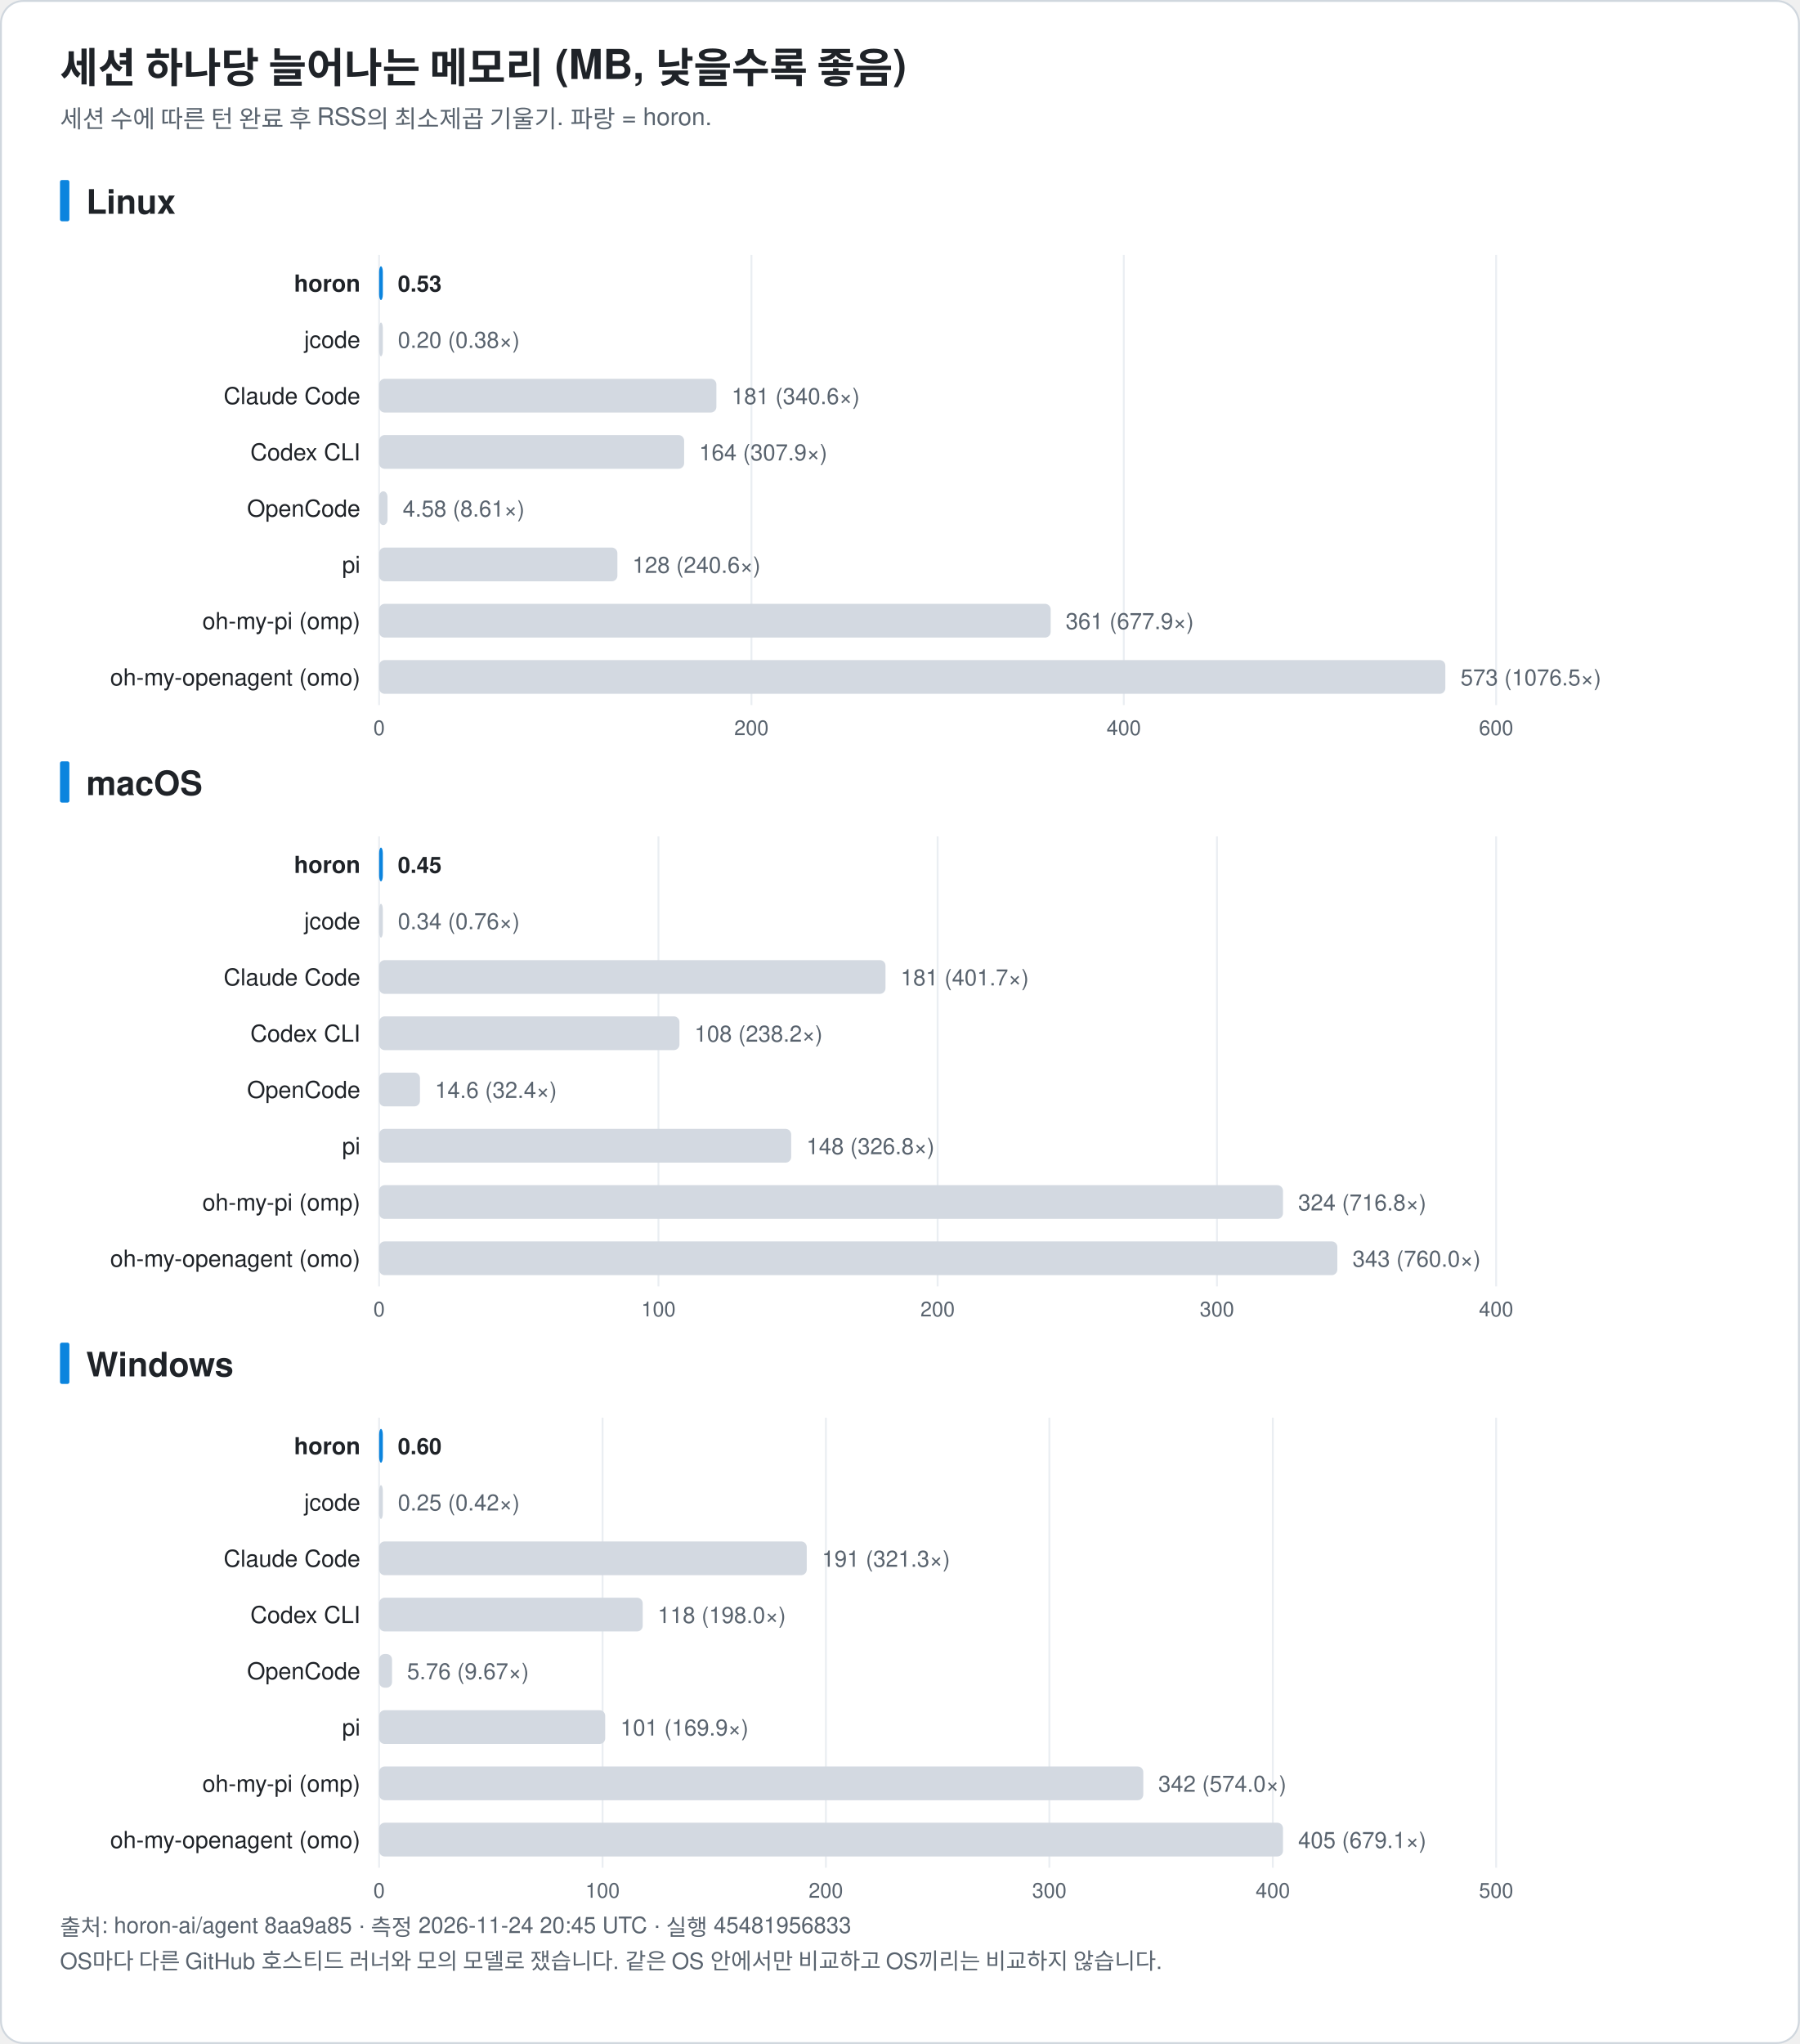
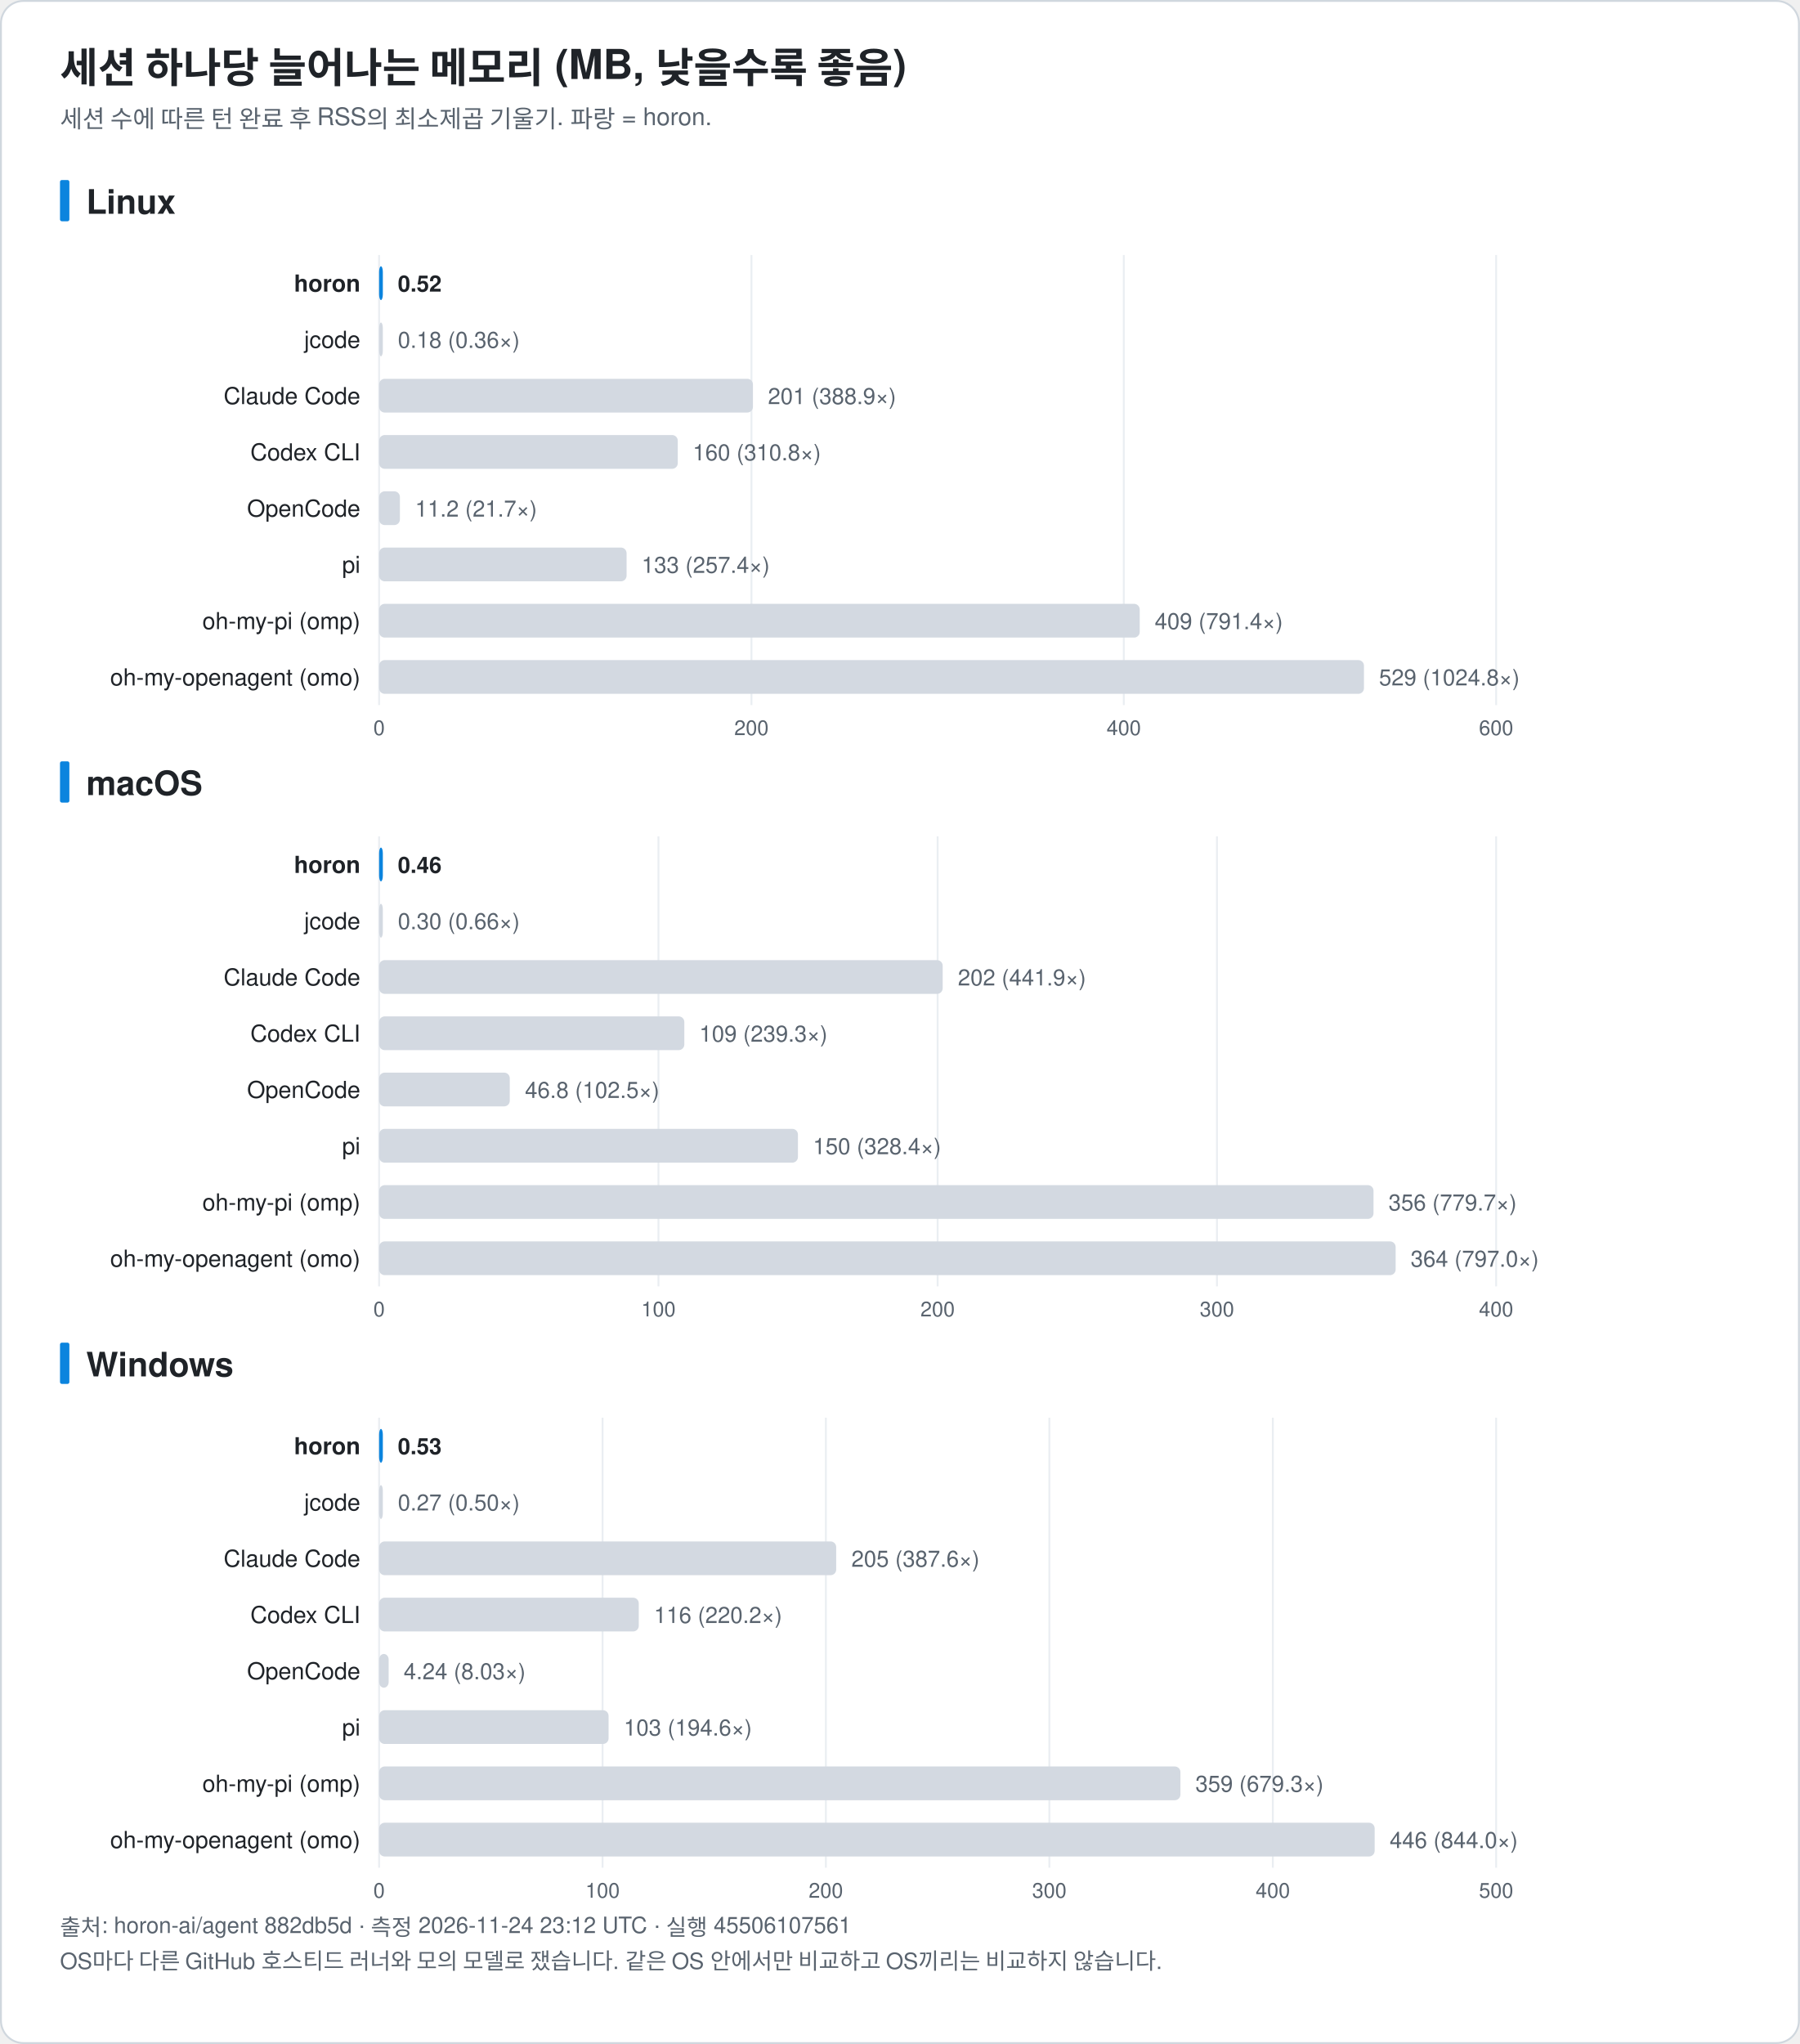
<svg xmlns="http://www.w3.org/2000/svg" width="960" height="1090" viewBox="0 0 960 1090" font-family="-apple-system, BlinkMacSystemFont, 'Segoe UI', 'Noto Sans KR', 'Apple SD Gothic Neo', Helvetica, Arial, sans-serif" role="img">
  <rect x="0.5" y="0.5" width="959" height="1089" rx="12" fill="#ffffff" stroke="#d0d7de" />
  <text x="32.0" y="44.0" font-size="22" fill="#1f2328" text-anchor="start" font-weight="bold">세션 하나당 늘어나는 메모리 (MB, 낮을수록 좋음)</text>
  <text x="32.0" y="68.0" font-size="13" fill="#59636e" text-anchor="start" font-weight="normal">세션 수에 따른 턴 완료 후 RSS의 최소제곱 기울기. 파랑 = horon.</text>
  <rect x="32" y="96.0" width="5" height="22" rx="1" fill="#0b84de" />
  <text x="46.0" y="114.0" font-size="18" fill="#1f2328" text-anchor="start" font-weight="bold">Linux</text>
  <line x1="202.2" y1="136.0" x2="202.2" y2="376.0" stroke="#eaeef2" />
  <text x="202.2" y="392.0" font-size="11" fill="#59636e" text-anchor="middle" font-weight="normal">0</text>
  <line x1="400.8" y1="136.0" x2="400.8" y2="376.0" stroke="#eaeef2" />
  <text x="400.8" y="392.0" font-size="11" fill="#59636e" text-anchor="middle" font-weight="normal">200</text>
  <line x1="599.4" y1="136.0" x2="599.4" y2="376.0" stroke="#eaeef2" />
  <text x="599.4" y="392.0" font-size="11" fill="#59636e" text-anchor="middle" font-weight="normal">400</text>
  <line x1="798.0" y1="136.0" x2="798.0" y2="376.0" stroke="#eaeef2" />
  <text x="798.0" y="392.0" font-size="11" fill="#59636e" text-anchor="middle" font-weight="normal">600</text>
  <text x="192.2" y="155.5" font-size="12.5" fill="#1f2328" text-anchor="end" font-weight="bold">horon</text>
  <rect x="202.2" y="142.0" width="2.0" height="18" rx="3" fill="#0b84de" />
-   <text x="212.2" y="155.5" font-size="12" fill="#1f2328" text-anchor="start" font-weight="bold">0.53</text>
+   <text x="212.2" y="155.5" font-size="12" fill="#1f2328" text-anchor="start" font-weight="bold">0.52</text>
  <text x="192.2" y="185.5" font-size="12.5" fill="#1f2328" text-anchor="end" font-weight="normal">jcode</text>
  <rect x="202.2" y="172.0" width="2.0" height="18" rx="3" fill="#d3d9e1" />
-   <text x="212.2" y="185.5" font-size="12" fill="#59636e" text-anchor="start" font-weight="normal">0.20 (0.38×)</text>
+   <text x="212.2" y="185.5" font-size="12" fill="#59636e" text-anchor="start" font-weight="normal">0.18 (0.36×)</text>
  <text x="192.2" y="215.5" font-size="12.5" fill="#1f2328" text-anchor="end" font-weight="normal">Claude Code</text>
-   <rect x="202.2" y="202.0" width="179.9" height="18" rx="3" fill="#d3d9e1" />
-   <text x="390.2" y="215.5" font-size="12" fill="#59636e" text-anchor="start" font-weight="normal">181 (340.6×)</text>
+   <rect x="202.2" y="202.0" width="199.4" height="18" rx="3" fill="#d3d9e1" />
+   <text x="409.6" y="215.5" font-size="12" fill="#59636e" text-anchor="start" font-weight="normal">201 (388.9×)</text>
  <text x="192.2" y="245.5" font-size="12.5" fill="#1f2328" text-anchor="end" font-weight="normal">Codex CLI</text>
-   <rect x="202.2" y="232.0" width="162.7" height="18" rx="3" fill="#d3d9e1" />
-   <text x="372.9" y="245.5" font-size="12" fill="#59636e" text-anchor="start" font-weight="normal">164 (307.9×)</text>
+   <rect x="202.2" y="232.0" width="159.3" height="18" rx="3" fill="#d3d9e1" />
+   <text x="369.5" y="245.5" font-size="12" fill="#59636e" text-anchor="start" font-weight="normal">160 (310.8×)</text>
  <text x="192.2" y="275.5" font-size="12.5" fill="#1f2328" text-anchor="end" font-weight="normal">OpenCode</text>
-   <rect x="202.2" y="262.0" width="4.5" height="18" rx="3" fill="#d3d9e1" />
-   <text x="214.8" y="275.5" font-size="12" fill="#59636e" text-anchor="start" font-weight="normal">4.58 (8.61×)</text>
+   <rect x="202.2" y="262.0" width="11.1" height="18" rx="3" fill="#d3d9e1" />
+   <text x="221.4" y="275.5" font-size="12" fill="#59636e" text-anchor="start" font-weight="normal">11.2 (21.7×)</text>
  <text x="192.2" y="305.5" font-size="12.5" fill="#1f2328" text-anchor="end" font-weight="normal">pi</text>
-   <rect x="202.2" y="292.0" width="127.1" height="18" rx="3" fill="#d3d9e1" />
-   <text x="337.3" y="305.5" font-size="12" fill="#59636e" text-anchor="start" font-weight="normal">128 (240.6×)</text>
+   <rect x="202.2" y="292.0" width="132.0" height="18" rx="3" fill="#d3d9e1" />
+   <text x="342.2" y="305.5" font-size="12" fill="#59636e" text-anchor="start" font-weight="normal">133 (257.4×)</text>
  <text x="192.2" y="335.5" font-size="12.5" fill="#1f2328" text-anchor="end" font-weight="normal">oh-my-pi (omp)</text>
-   <rect x="202.2" y="322.0" width="358.2" height="18" rx="3" fill="#d3d9e1" />
-   <text x="568.4" y="335.5" font-size="12" fill="#59636e" text-anchor="start" font-weight="normal">361 (677.9×)</text>
+   <rect x="202.2" y="322.0" width="405.7" height="18" rx="3" fill="#d3d9e1" />
+   <text x="615.9" y="335.5" font-size="12" fill="#59636e" text-anchor="start" font-weight="normal">409 (791.4×)</text>
  <text x="192.2" y="365.5" font-size="12.5" fill="#1f2328" text-anchor="end" font-weight="normal">oh-my-openagent (omo)</text>
-   <rect x="202.2" y="352.0" width="568.7" height="18" rx="3" fill="#d3d9e1" />
-   <text x="779.0" y="365.5" font-size="12" fill="#59636e" text-anchor="start" font-weight="normal">573 (1076.5×)</text>
+   <rect x="202.2" y="352.0" width="525.3" height="18" rx="3" fill="#d3d9e1" />
+   <text x="735.5" y="365.5" font-size="12" fill="#59636e" text-anchor="start" font-weight="normal">529 (1024.8×)</text>
  <rect x="32" y="406.0" width="5" height="22" rx="1" fill="#0b84de" />
  <text x="46.0" y="424.0" font-size="18" fill="#1f2328" text-anchor="start" font-weight="bold">macOS</text>
  <line x1="202.2" y1="446.0" x2="202.2" y2="686.0" stroke="#eaeef2" />
  <text x="202.2" y="702.0" font-size="11" fill="#59636e" text-anchor="middle" font-weight="normal">0</text>
  <line x1="351.2" y1="446.0" x2="351.2" y2="686.0" stroke="#eaeef2" />
  <text x="351.2" y="702.0" font-size="11" fill="#59636e" text-anchor="middle" font-weight="normal">100</text>
  <line x1="500.1" y1="446.0" x2="500.1" y2="686.0" stroke="#eaeef2" />
  <text x="500.1" y="702.0" font-size="11" fill="#59636e" text-anchor="middle" font-weight="normal">200</text>
  <line x1="649.1" y1="446.0" x2="649.1" y2="686.0" stroke="#eaeef2" />
  <text x="649.1" y="702.0" font-size="11" fill="#59636e" text-anchor="middle" font-weight="normal">300</text>
  <line x1="798.0" y1="446.0" x2="798.0" y2="686.0" stroke="#eaeef2" />
  <text x="798.0" y="702.0" font-size="11" fill="#59636e" text-anchor="middle" font-weight="normal">400</text>
  <text x="192.2" y="465.5" font-size="12.5" fill="#1f2328" text-anchor="end" font-weight="bold">horon</text>
  <rect x="202.2" y="452.0" width="2.0" height="18" rx="3" fill="#0b84de" />
-   <text x="212.2" y="465.5" font-size="12" fill="#1f2328" text-anchor="start" font-weight="bold">0.45</text>
+   <text x="212.2" y="465.5" font-size="12" fill="#1f2328" text-anchor="start" font-weight="bold">0.46</text>
  <text x="192.2" y="495.5" font-size="12.5" fill="#1f2328" text-anchor="end" font-weight="normal">jcode</text>
  <rect x="202.2" y="482.0" width="2.0" height="18" rx="3" fill="#d3d9e1" />
-   <text x="212.2" y="495.5" font-size="12" fill="#59636e" text-anchor="start" font-weight="normal">0.34 (0.76×)</text>
+   <text x="212.2" y="495.5" font-size="12" fill="#59636e" text-anchor="start" font-weight="normal">0.30 (0.66×)</text>
  <text x="192.2" y="525.5" font-size="12.5" fill="#1f2328" text-anchor="end" font-weight="normal">Claude Code</text>
-   <rect x="202.2" y="512.0" width="270.1" height="18" rx="3" fill="#d3d9e1" />
-   <text x="480.4" y="525.5" font-size="12" fill="#59636e" text-anchor="start" font-weight="normal">181 (401.7×)</text>
+   <rect x="202.2" y="512.0" width="300.6" height="18" rx="3" fill="#d3d9e1" />
+   <text x="510.9" y="525.5" font-size="12" fill="#59636e" text-anchor="start" font-weight="normal">202 (441.9×)</text>
  <text x="192.2" y="555.5" font-size="12.5" fill="#1f2328" text-anchor="end" font-weight="normal">Codex CLI</text>
-   <rect x="202.2" y="542.0" width="160.2" height="18" rx="3" fill="#d3d9e1" />
-   <text x="370.4" y="555.5" font-size="12" fill="#59636e" text-anchor="start" font-weight="normal">108 (238.2×)</text>
+   <rect x="202.2" y="542.0" width="162.8" height="18" rx="3" fill="#d3d9e1" />
+   <text x="373.0" y="555.5" font-size="12" fill="#59636e" text-anchor="start" font-weight="normal">109 (239.3×)</text>
  <text x="192.2" y="585.5" font-size="12.5" fill="#1f2328" text-anchor="end" font-weight="normal">OpenCode</text>
-   <rect x="202.2" y="572.0" width="21.8" height="18" rx="3" fill="#d3d9e1" />
-   <text x="232.0" y="585.5" font-size="12" fill="#59636e" text-anchor="start" font-weight="normal">14.6 (32.4×)</text>
+   <rect x="202.2" y="572.0" width="69.7" height="18" rx="3" fill="#d3d9e1" />
+   <text x="280.0" y="585.5" font-size="12" fill="#59636e" text-anchor="start" font-weight="normal">46.8 (102.5×)</text>
  <text x="192.2" y="615.5" font-size="12.5" fill="#1f2328" text-anchor="end" font-weight="normal">pi</text>
-   <rect x="202.2" y="602.0" width="219.8" height="18" rx="3" fill="#d3d9e1" />
-   <text x="430.1" y="615.5" font-size="12" fill="#59636e" text-anchor="start" font-weight="normal">148 (326.8×)</text>
+   <rect x="202.2" y="602.0" width="223.4" height="18" rx="3" fill="#d3d9e1" />
+   <text x="433.6" y="615.5" font-size="12" fill="#59636e" text-anchor="start" font-weight="normal">150 (328.4×)</text>
  <text x="192.2" y="645.5" font-size="12.5" fill="#1f2328" text-anchor="end" font-weight="normal">oh-my-pi (omp)</text>
-   <rect x="202.2" y="632.0" width="482.1" height="18" rx="3" fill="#d3d9e1" />
-   <text x="692.4" y="645.5" font-size="12" fill="#59636e" text-anchor="start" font-weight="normal">324 (716.8×)</text>
+   <rect x="202.2" y="632.0" width="530.4" height="18" rx="3" fill="#d3d9e1" />
+   <text x="740.6" y="645.5" font-size="12" fill="#59636e" text-anchor="start" font-weight="normal">356 (779.7×)</text>
  <text x="192.2" y="675.5" font-size="12.5" fill="#1f2328" text-anchor="end" font-weight="normal">oh-my-openagent (omo)</text>
-   <rect x="202.2" y="662.0" width="511.1" height="18" rx="3" fill="#d3d9e1" />
-   <text x="721.4" y="675.5" font-size="12" fill="#59636e" text-anchor="start" font-weight="normal">343 (760.0×)</text>
+   <rect x="202.2" y="662.0" width="542.2" height="18" rx="3" fill="#d3d9e1" />
+   <text x="752.4" y="675.5" font-size="12" fill="#59636e" text-anchor="start" font-weight="normal">364 (797.0×)</text>
  <rect x="32" y="716.0" width="5" height="22" rx="1" fill="#0b84de" />
  <text x="46.0" y="734.0" font-size="18" fill="#1f2328" text-anchor="start" font-weight="bold">Windows</text>
  <line x1="202.2" y1="756.0" x2="202.2" y2="996.0" stroke="#eaeef2" />
  <text x="202.2" y="1012.0" font-size="11" fill="#59636e" text-anchor="middle" font-weight="normal">0</text>
  <line x1="321.4" y1="756.0" x2="321.4" y2="996.0" stroke="#eaeef2" />
  <text x="321.4" y="1012.0" font-size="11" fill="#59636e" text-anchor="middle" font-weight="normal">100</text>
  <line x1="440.5" y1="756.0" x2="440.5" y2="996.0" stroke="#eaeef2" />
  <text x="440.5" y="1012.0" font-size="11" fill="#59636e" text-anchor="middle" font-weight="normal">200</text>
  <line x1="559.7" y1="756.0" x2="559.7" y2="996.0" stroke="#eaeef2" />
  <text x="559.7" y="1012.0" font-size="11" fill="#59636e" text-anchor="middle" font-weight="normal">300</text>
  <line x1="678.9" y1="756.0" x2="678.9" y2="996.0" stroke="#eaeef2" />
  <text x="678.9" y="1012.0" font-size="11" fill="#59636e" text-anchor="middle" font-weight="normal">400</text>
  <line x1="798.0" y1="756.0" x2="798.0" y2="996.0" stroke="#eaeef2" />
  <text x="798.0" y="1012.0" font-size="11" fill="#59636e" text-anchor="middle" font-weight="normal">500</text>
  <text x="192.2" y="775.5" font-size="12.5" fill="#1f2328" text-anchor="end" font-weight="bold">horon</text>
  <rect x="202.2" y="762.0" width="2.0" height="18" rx="3" fill="#0b84de" />
-   <text x="212.2" y="775.5" font-size="12" fill="#1f2328" text-anchor="start" font-weight="bold">0.60</text>
+   <text x="212.2" y="775.5" font-size="12" fill="#1f2328" text-anchor="start" font-weight="bold">0.53</text>
  <text x="192.2" y="805.5" font-size="12.5" fill="#1f2328" text-anchor="end" font-weight="normal">jcode</text>
  <rect x="202.2" y="792.0" width="2.0" height="18" rx="3" fill="#d3d9e1" />
-   <text x="212.2" y="805.5" font-size="12" fill="#59636e" text-anchor="start" font-weight="normal">0.25 (0.42×)</text>
+   <text x="212.2" y="805.5" font-size="12" fill="#59636e" text-anchor="start" font-weight="normal">0.27 (0.50×)</text>
  <text x="192.2" y="835.5" font-size="12.5" fill="#1f2328" text-anchor="end" font-weight="normal">Claude Code</text>
-   <rect x="202.2" y="822.0" width="228.1" height="18" rx="3" fill="#d3d9e1" />
-   <text x="438.4" y="835.5" font-size="12" fill="#59636e" text-anchor="start" font-weight="normal">191 (321.3×)</text>
+   <rect x="202.2" y="822.0" width="243.8" height="18" rx="3" fill="#d3d9e1" />
+   <text x="454.1" y="835.5" font-size="12" fill="#59636e" text-anchor="start" font-weight="normal">205 (387.6×)</text>
  <text x="192.2" y="865.5" font-size="12.5" fill="#1f2328" text-anchor="end" font-weight="normal">Codex CLI</text>
-   <rect x="202.2" y="852.0" width="140.6" height="18" rx="3" fill="#d3d9e1" />
-   <text x="350.8" y="865.5" font-size="12" fill="#59636e" text-anchor="start" font-weight="normal">118 (198.0×)</text>
+   <rect x="202.2" y="852.0" width="138.5" height="18" rx="3" fill="#d3d9e1" />
+   <text x="348.8" y="865.5" font-size="12" fill="#59636e" text-anchor="start" font-weight="normal">116 (220.2×)</text>
  <text x="192.2" y="895.5" font-size="12.5" fill="#1f2328" text-anchor="end" font-weight="normal">OpenCode</text>
-   <rect x="202.2" y="882.0" width="6.9" height="18" rx="3" fill="#d3d9e1" />
-   <text x="217.1" y="895.5" font-size="12" fill="#59636e" text-anchor="start" font-weight="normal">5.76 (9.67×)</text>
+   <rect x="202.2" y="882.0" width="5.1" height="18" rx="3" fill="#d3d9e1" />
+   <text x="215.3" y="895.5" font-size="12" fill="#59636e" text-anchor="start" font-weight="normal">4.24 (8.03×)</text>
  <text x="192.2" y="925.5" font-size="12.5" fill="#1f2328" text-anchor="end" font-weight="normal">pi</text>
-   <rect x="202.2" y="912.0" width="120.6" height="18" rx="3" fill="#d3d9e1" />
-   <text x="330.9" y="925.5" font-size="12" fill="#59636e" text-anchor="start" font-weight="normal">101 (169.9×)</text>
+   <rect x="202.2" y="912.0" width="122.4" height="18" rx="3" fill="#d3d9e1" />
+   <text x="332.7" y="925.5" font-size="12" fill="#59636e" text-anchor="start" font-weight="normal">103 (194.6×)</text>
  <text x="192.2" y="955.5" font-size="12.5" fill="#1f2328" text-anchor="end" font-weight="normal">oh-my-pi (omp)</text>
-   <rect x="202.2" y="942.0" width="407.6" height="18" rx="3" fill="#d3d9e1" />
-   <text x="617.8" y="955.5" font-size="12" fill="#59636e" text-anchor="start" font-weight="normal">342 (574.0×)</text>
+   <rect x="202.2" y="942.0" width="427.4" height="18" rx="3" fill="#d3d9e1" />
+   <text x="637.6" y="955.5" font-size="12" fill="#59636e" text-anchor="start" font-weight="normal">359 (679.3×)</text>
  <text x="192.2" y="985.5" font-size="12.5" fill="#1f2328" text-anchor="end" font-weight="normal">oh-my-openagent (omo)</text>
-   <rect x="202.2" y="972.0" width="482.1" height="18" rx="3" fill="#d3d9e1" />
-   <text x="692.4" y="985.5" font-size="12" fill="#59636e" text-anchor="start" font-weight="normal">405 (679.1×)</text>
-   <text x="32.0" y="1032.0" font-size="12" fill="#59636e" text-anchor="start" font-weight="normal">출처: horon-ai/agent 8aa9a85 · 측정 2026-11-24 20:45 UTC · 실행 45481956833</text>
+   <rect x="202.2" y="972.0" width="531.0" height="18" rx="3" fill="#d3d9e1" />
+   <text x="741.2" y="985.5" font-size="12" fill="#59636e" text-anchor="start" font-weight="normal">446 (844.0×)</text>
+   <text x="32.0" y="1032.0" font-size="12" fill="#59636e" text-anchor="start" font-weight="normal">출처: horon-ai/agent 882db5d · 측정 2026-11-24 23:12 UTC · 실행 45506107561</text>
  <text x="32.0" y="1050.0" font-size="12" fill="#59636e" text-anchor="start" font-weight="normal">OS마다 다른 GitHub 호스티드 러너와 모의 모델로 쟀습니다. 같은 OS 안에서만 비교하고 OS끼리는 비교하지 않습니다.</text>
</svg>
